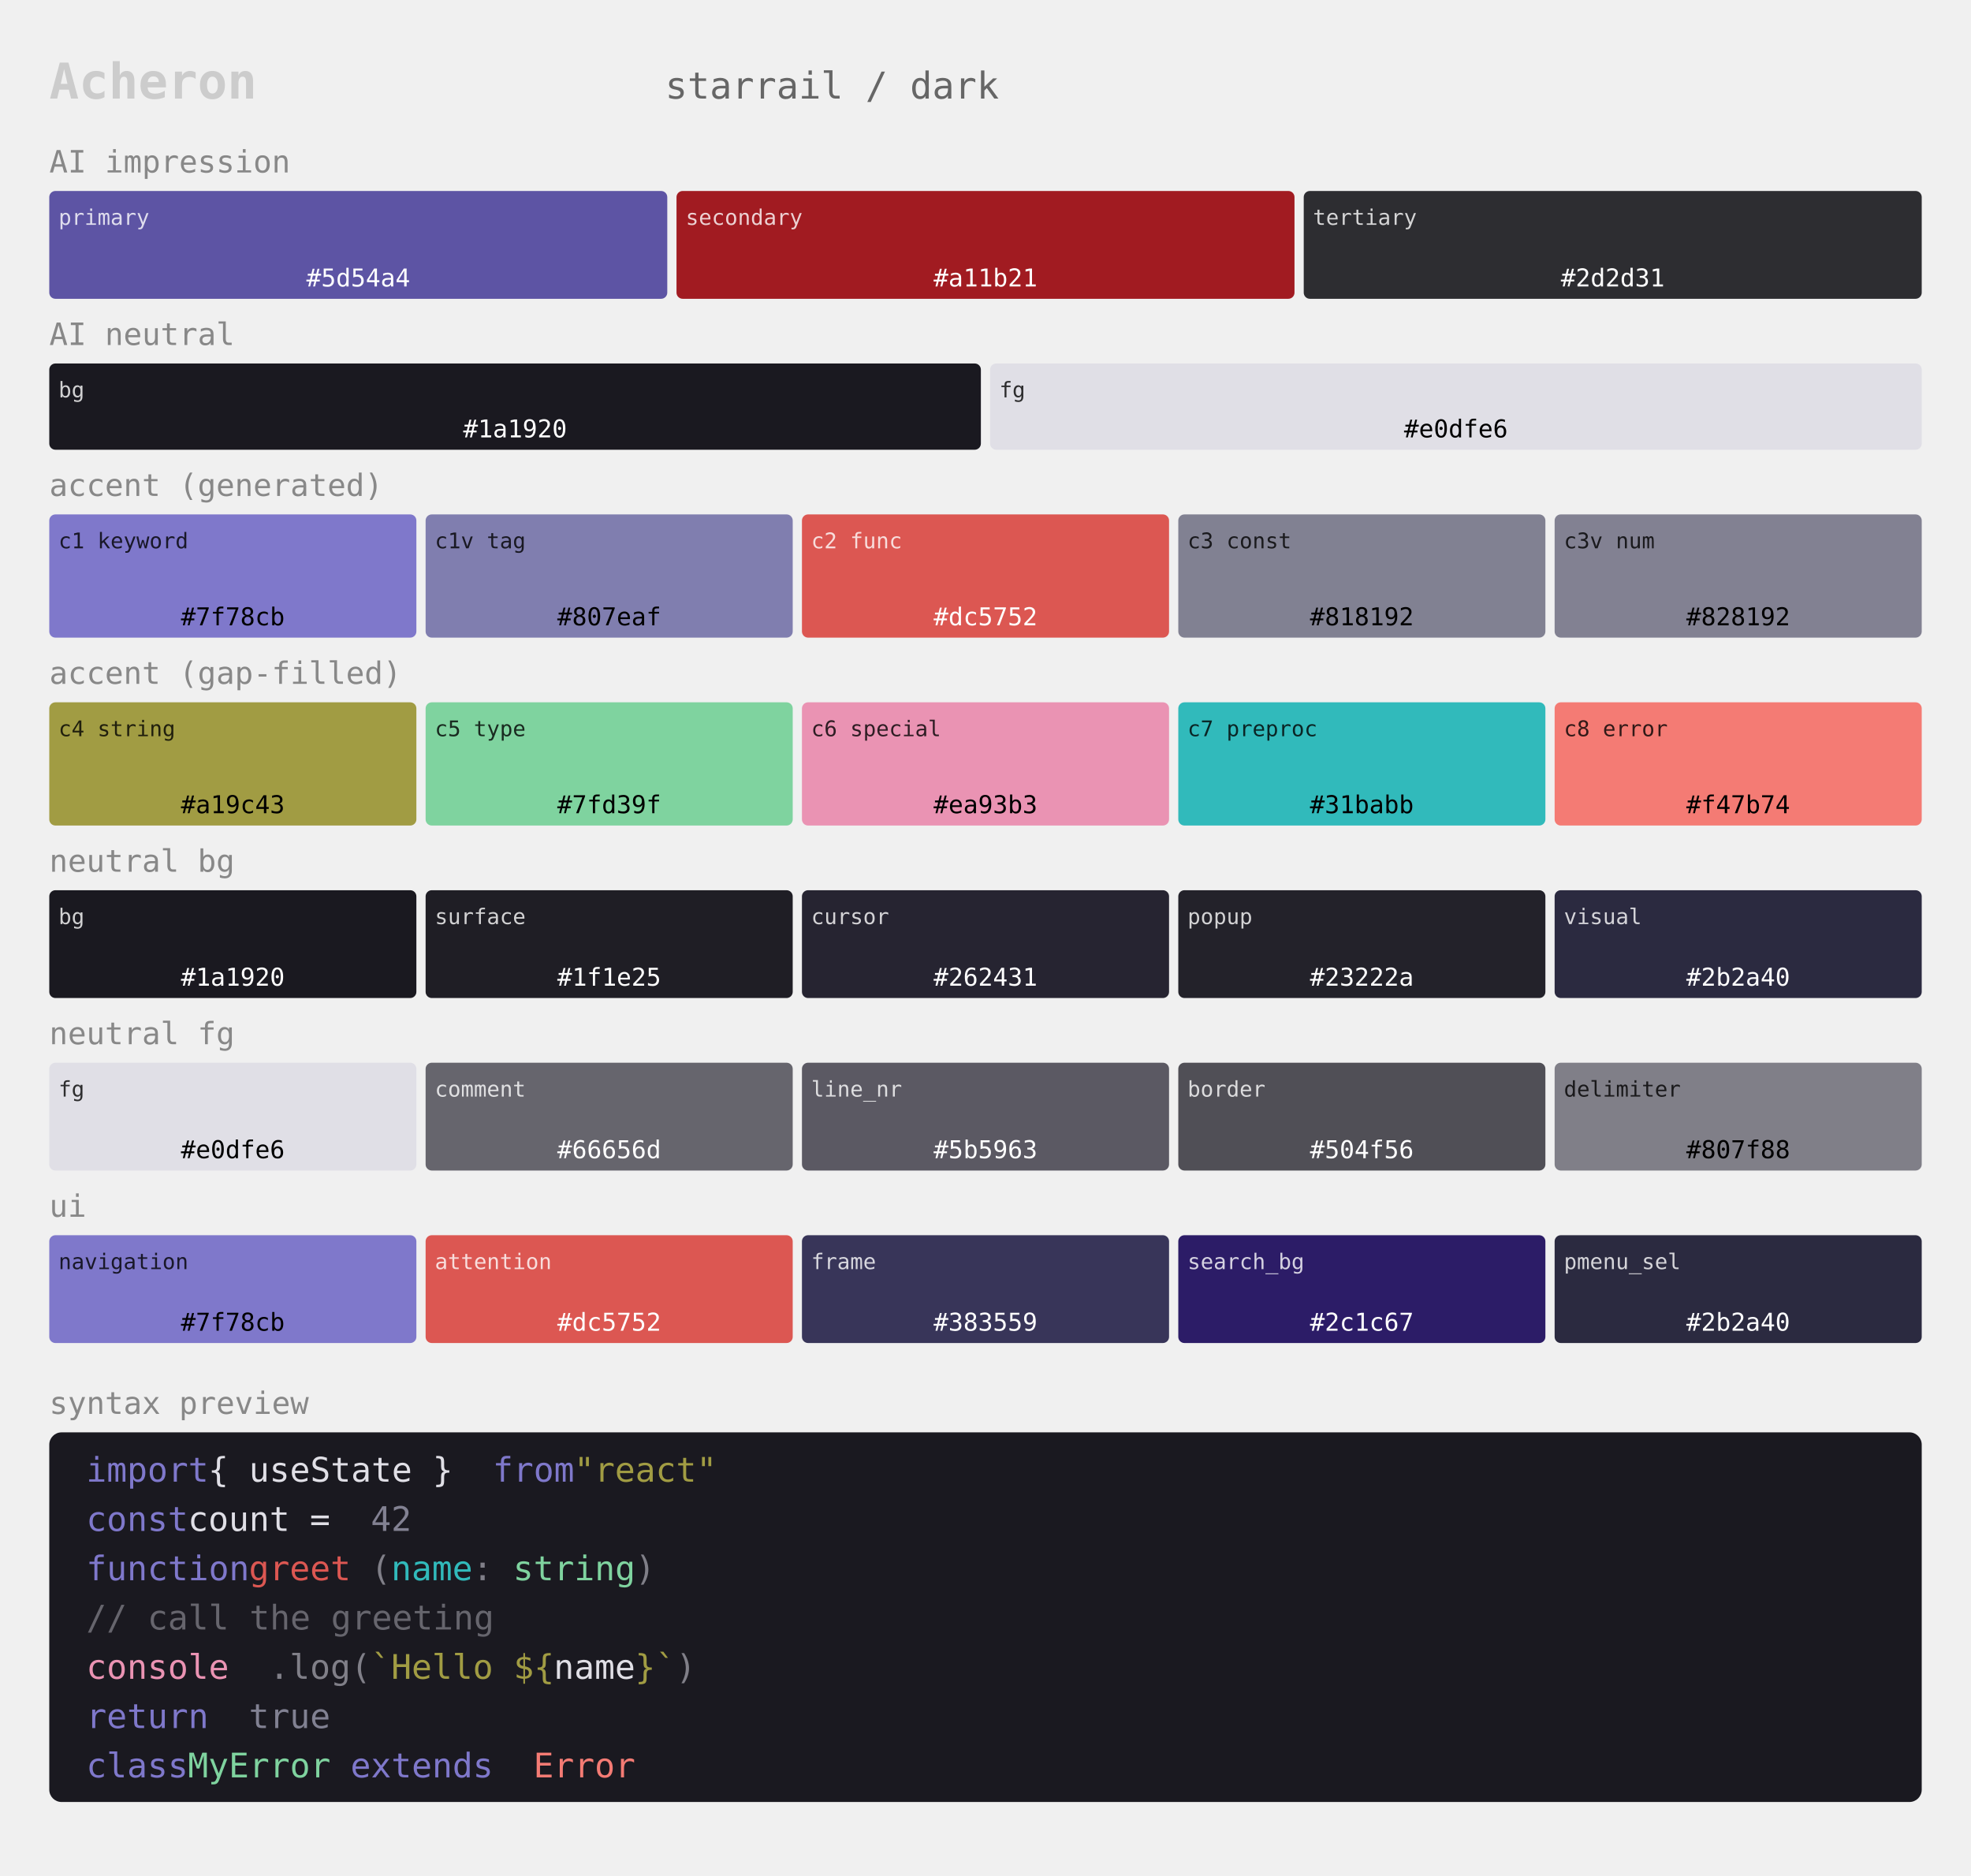
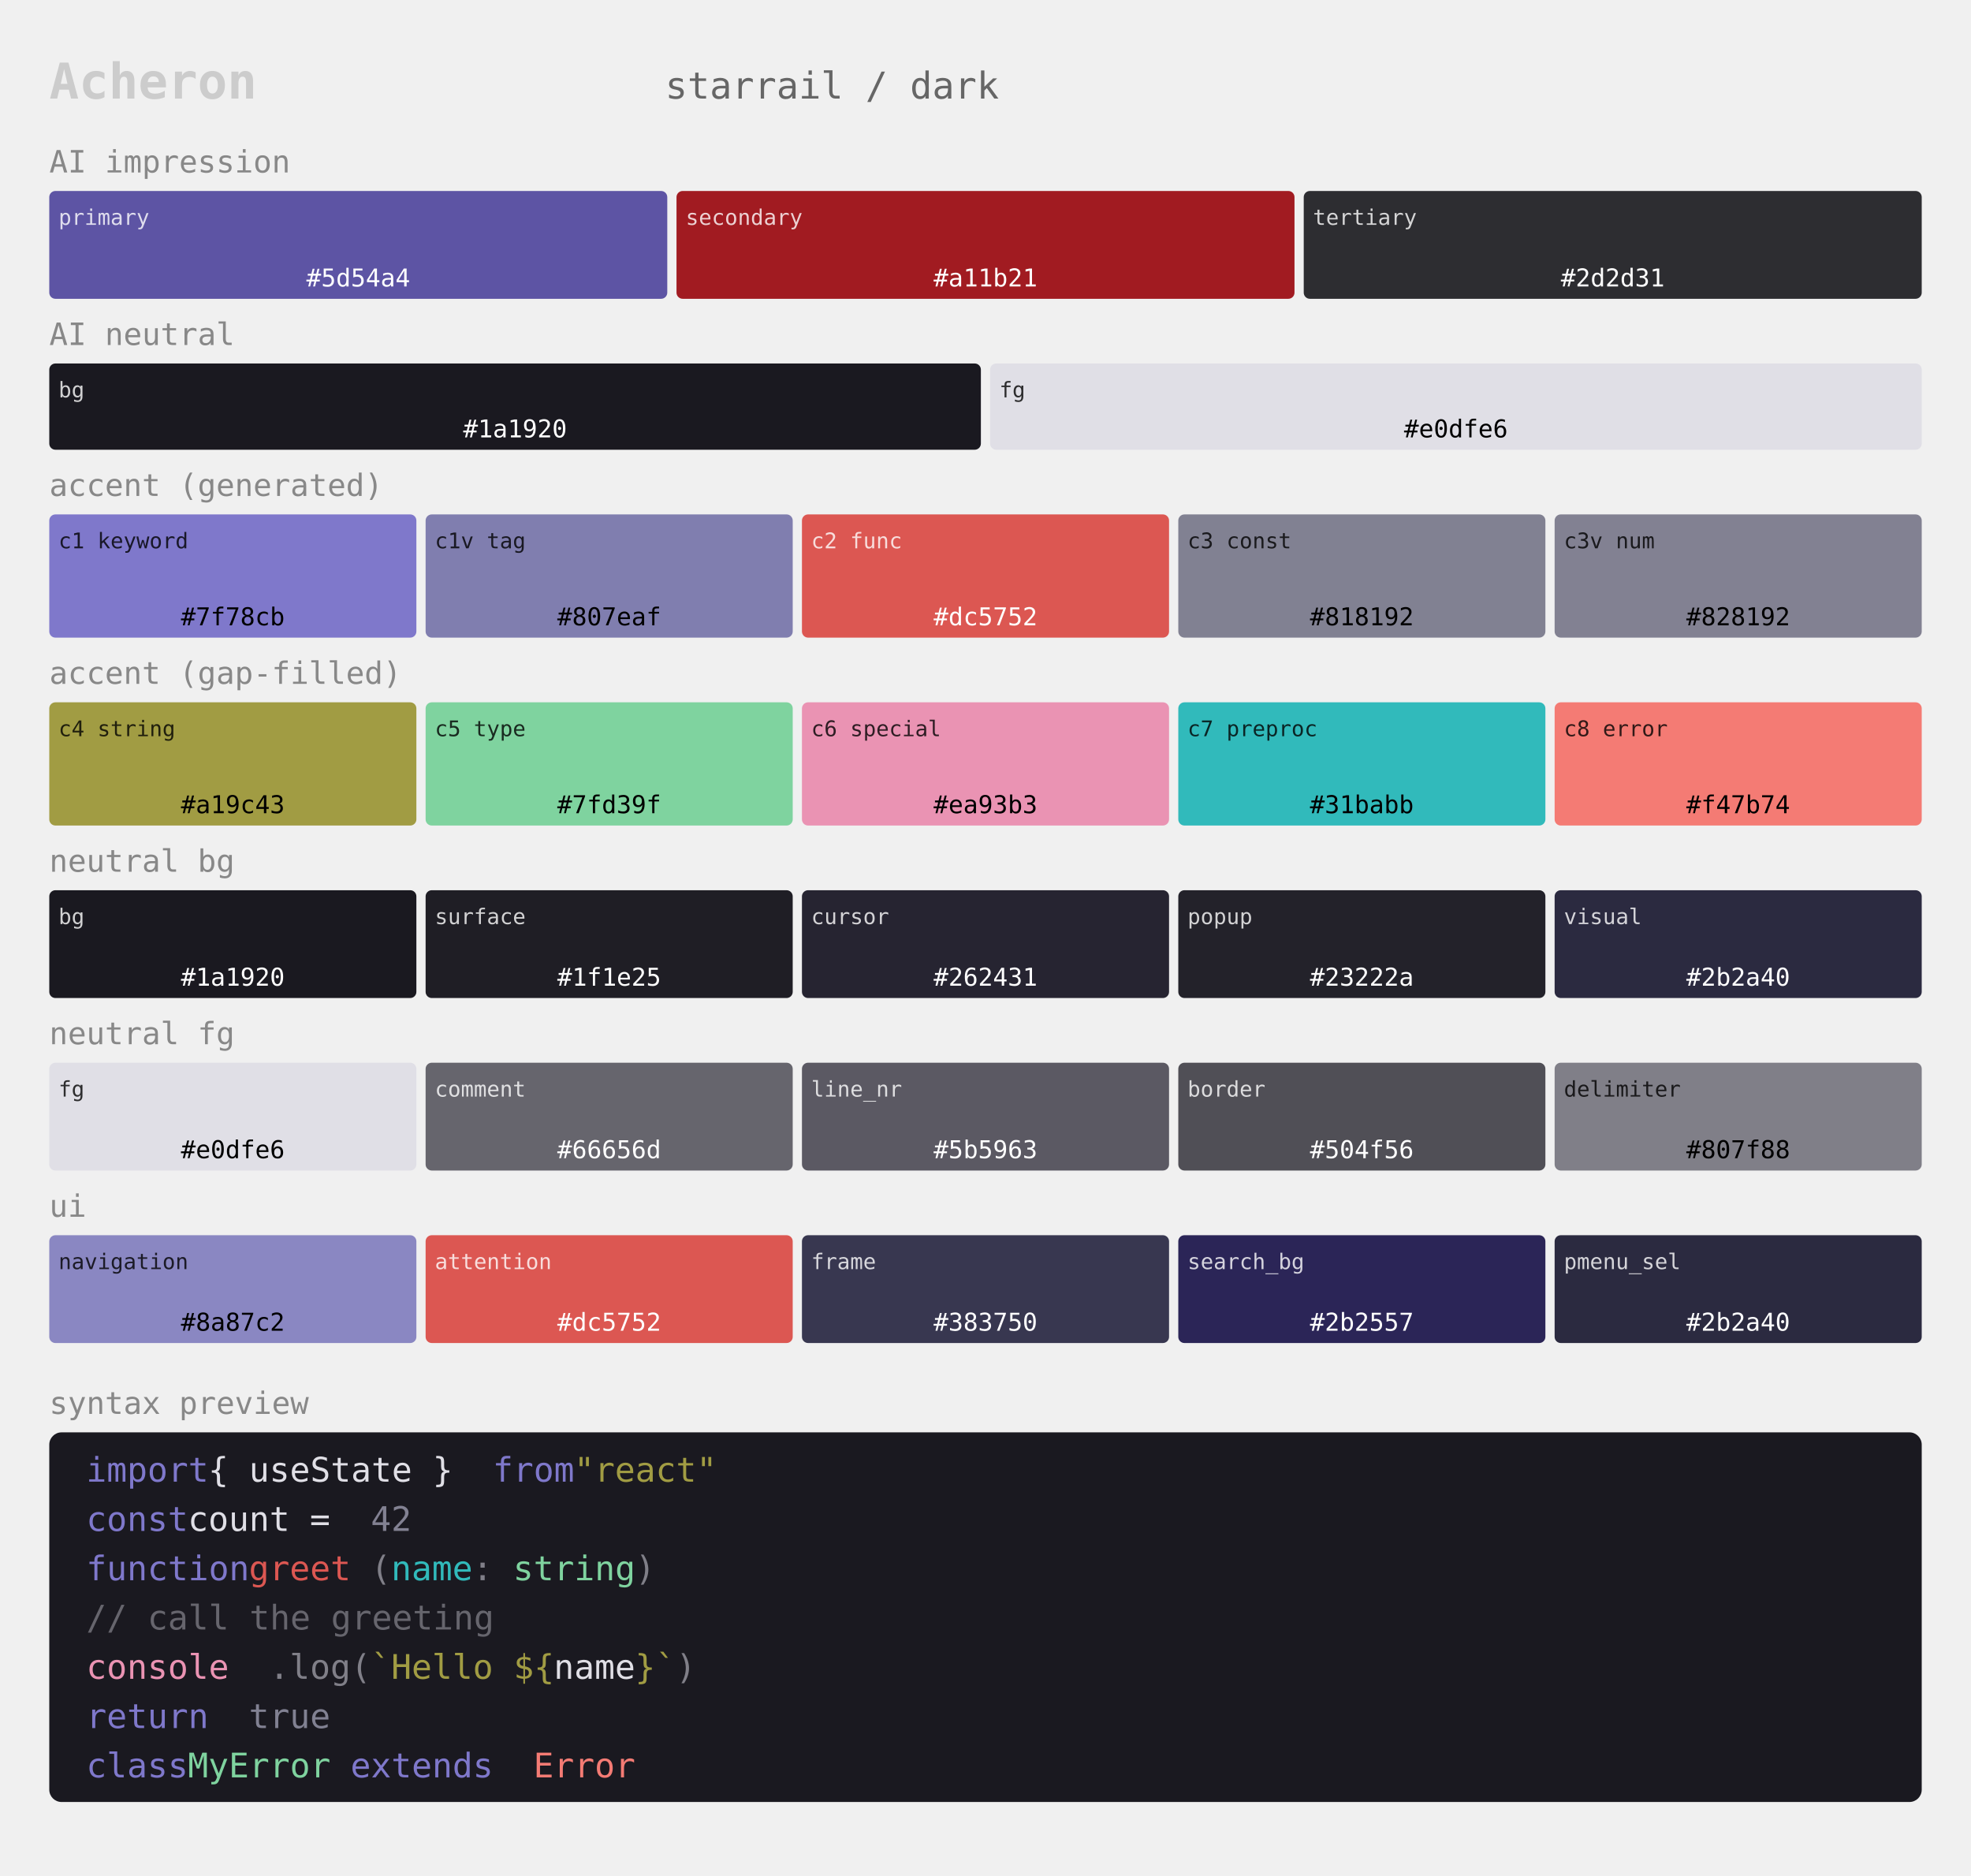
<svg xmlns="http://www.w3.org/2000/svg" width="640" height="609" style="background:#0a0a0a; font-family:ui-monospace,monospace;">
  <text x="16" y="32" fill="#ccc" font-size="16" font-weight="bold">Acheron</text>
  <text x="216" y="32" fill="#666" font-size="12">starrail / dark</text>
  <text x="16" y="56" fill="#888" font-size="10">AI impression</text>
  <rect x="16" y="62" width="200.667" height="35" fill="#5d54a4" rx="2" />
  <text x="19" y="73" fill="#ffffff" font-size="7" opacity="0.8">primary</text>
  <text x="116.333" y="93" fill="#ffffff" font-size="8" text-anchor="middle">#5d54a4</text>
  <rect x="219.667" y="62" width="200.667" height="35" fill="#a11b21" rx="2" />
  <text x="222.667" y="73" fill="#ffffff" font-size="7" opacity="0.8">secondary</text>
  <text x="320" y="93" fill="#ffffff" font-size="8" text-anchor="middle">#a11b21</text>
  <rect x="423.333" y="62" width="200.667" height="35" fill="#2d2d31" rx="2" />
  <text x="426.333" y="73" fill="#ffffff" font-size="7" opacity="0.8">tertiary</text>
  <text x="523.667" y="93" fill="#ffffff" font-size="8" text-anchor="middle">#2d2d31</text>
  <text x="16" y="112" fill="#888" font-size="10">AI neutral</text>
  <rect x="16" y="118" width="302.5" height="28" fill="#1a1920" rx="2" />
  <text x="19" y="129" fill="#ffffff" font-size="7" opacity="0.8">bg</text>
  <text x="167.25" y="142" fill="#ffffff" font-size="8" text-anchor="middle">#1a1920</text>
  <rect x="321.5" y="118" width="302.5" height="28" fill="#e0dfe6" rx="2" />
  <text x="324.5" y="129" fill="#000000" font-size="7" opacity="0.8">fg</text>
  <text x="472.75" y="142" fill="#000000" font-size="8" text-anchor="middle">#e0dfe6</text>
  <text x="16" y="161" fill="#888" font-size="10">accent (generated)</text>
  <rect x="16" y="167" width="119.2" height="40" fill="#7f78cb" rx="2" />
  <text x="19" y="178" fill="#000000" font-size="7" opacity="0.8">c1 keyword</text>
  <text x="75.6" y="203" fill="#000000" font-size="8" text-anchor="middle">#7f78cb</text>
  <rect x="138.2" y="167" width="119.2" height="40" fill="#807eaf" rx="2" />
  <text x="141.2" y="178" fill="#000000" font-size="7" opacity="0.8">c1v tag</text>
  <text x="197.8" y="203" fill="#000000" font-size="8" text-anchor="middle">#807eaf</text>
  <rect x="260.4" y="167" width="119.2" height="40" fill="#dc5752" rx="2" />
  <text x="263.4" y="178" fill="#ffffff" font-size="7" opacity="0.8">c2 func</text>
  <text x="320" y="203" fill="#ffffff" font-size="8" text-anchor="middle">#dc5752</text>
  <rect x="382.6" y="167" width="119.2" height="40" fill="#818192" rx="2" />
  <text x="385.6" y="178" fill="#000000" font-size="7" opacity="0.8">c3 const</text>
  <text x="442.2" y="203" fill="#000000" font-size="8" text-anchor="middle">#818192</text>
  <rect x="504.8" y="167" width="119.2" height="40" fill="#828192" rx="2" />
  <text x="507.8" y="178" fill="#000000" font-size="7" opacity="0.8">c3v num</text>
  <text x="564.4" y="203" fill="#000000" font-size="8" text-anchor="middle">#828192</text>
  <text x="16" y="222" fill="#888" font-size="10">accent (gap-filled)</text>
  <rect x="16" y="228" width="119.2" height="40" fill="#a19c43" rx="2" />
  <text x="19" y="239" fill="#000000" font-size="7" opacity="0.8">c4 string</text>
  <text x="75.6" y="264" fill="#000000" font-size="8" text-anchor="middle">#a19c43</text>
  <rect x="138.2" y="228" width="119.2" height="40" fill="#7fd39f" rx="2" />
  <text x="141.2" y="239" fill="#000000" font-size="7" opacity="0.8">c5 type</text>
  <text x="197.8" y="264" fill="#000000" font-size="8" text-anchor="middle">#7fd39f</text>
  <rect x="260.4" y="228" width="119.2" height="40" fill="#ea93b3" rx="2" />
  <text x="263.4" y="239" fill="#000000" font-size="7" opacity="0.8">c6 special</text>
  <text x="320" y="264" fill="#000000" font-size="8" text-anchor="middle">#ea93b3</text>
  <rect x="382.6" y="228" width="119.2" height="40" fill="#31babb" rx="2" />
  <text x="385.6" y="239" fill="#000000" font-size="7" opacity="0.8">c7 preproc</text>
  <text x="442.2" y="264" fill="#000000" font-size="8" text-anchor="middle">#31babb</text>
  <rect x="504.8" y="228" width="119.2" height="40" fill="#f47b74" rx="2" />
  <text x="507.8" y="239" fill="#000000" font-size="7" opacity="0.8">c8 error</text>
  <text x="564.4" y="264" fill="#000000" font-size="8" text-anchor="middle">#f47b74</text>
  <text x="16" y="283" fill="#888" font-size="10">neutral bg</text>
  <rect x="16" y="289" width="119.2" height="35" fill="#1a1920" rx="2" />
  <text x="19" y="300" fill="#ffffff" font-size="7" opacity="0.8">bg</text>
  <text x="75.6" y="320" fill="#ffffff" font-size="8" text-anchor="middle">#1a1920</text>
  <rect x="138.2" y="289" width="119.2" height="35" fill="#1f1e25" rx="2" />
  <text x="141.2" y="300" fill="#ffffff" font-size="7" opacity="0.8">surface</text>
  <text x="197.8" y="320" fill="#ffffff" font-size="8" text-anchor="middle">#1f1e25</text>
  <rect x="260.4" y="289" width="119.2" height="35" fill="#262431" rx="2" />
  <text x="263.4" y="300" fill="#ffffff" font-size="7" opacity="0.8">cursor</text>
  <text x="320" y="320" fill="#ffffff" font-size="8" text-anchor="middle">#262431</text>
  <rect x="382.6" y="289" width="119.2" height="35" fill="#23222a" rx="2" />
  <text x="385.6" y="300" fill="#ffffff" font-size="7" opacity="0.8">popup</text>
  <text x="442.2" y="320" fill="#ffffff" font-size="8" text-anchor="middle">#23222a</text>
  <rect x="504.8" y="289" width="119.2" height="35" fill="#2b2a40" rx="2" />
  <text x="507.8" y="300" fill="#ffffff" font-size="7" opacity="0.8">visual</text>
  <text x="564.4" y="320" fill="#ffffff" font-size="8" text-anchor="middle">#2b2a40</text>
  <text x="16" y="339" fill="#888" font-size="10">neutral fg</text>
  <rect x="16" y="345" width="119.2" height="35" fill="#e0dfe6" rx="2" />
  <text x="19" y="356" fill="#000000" font-size="7" opacity="0.8">fg</text>
  <text x="75.6" y="376" fill="#000000" font-size="8" text-anchor="middle">#e0dfe6</text>
  <rect x="138.2" y="345" width="119.2" height="35" fill="#66656d" rx="2" />
  <text x="141.2" y="356" fill="#ffffff" font-size="7" opacity="0.8">comment</text>
  <text x="197.8" y="376" fill="#ffffff" font-size="8" text-anchor="middle">#66656d</text>
  <rect x="260.4" y="345" width="119.2" height="35" fill="#5b5963" rx="2" />
  <text x="263.4" y="356" fill="#ffffff" font-size="7" opacity="0.8">line_nr</text>
  <text x="320" y="376" fill="#ffffff" font-size="8" text-anchor="middle">#5b5963</text>
  <rect x="382.6" y="345" width="119.2" height="35" fill="#504f56" rx="2" />
  <text x="385.6" y="356" fill="#ffffff" font-size="7" opacity="0.8">border</text>
  <text x="442.2" y="376" fill="#ffffff" font-size="8" text-anchor="middle">#504f56</text>
  <rect x="504.8" y="345" width="119.2" height="35" fill="#807f88" rx="2" />
  <text x="507.8" y="356" fill="#000000" font-size="7" opacity="0.8">delimiter</text>
  <text x="564.4" y="376" fill="#000000" font-size="8" text-anchor="middle">#807f88</text>
  <text x="16" y="395" fill="#888" font-size="10">ui</text>
-   <rect x="16" y="401" width="119.2" height="35" fill="#7f78cb" rx="2" />
+   <rect x="16" y="401" width="119.2" height="35" fill="#8a87c2" rx="2" />
  <text x="19" y="412" fill="#000000" font-size="7" opacity="0.8">navigation</text>
-   <text x="75.6" y="432" fill="#000000" font-size="8" text-anchor="middle">#7f78cb</text>
+   <text x="75.6" y="432" fill="#000000" font-size="8" text-anchor="middle">#8a87c2</text>
  <rect x="138.2" y="401" width="119.2" height="35" fill="#dc5752" rx="2" />
  <text x="141.2" y="412" fill="#ffffff" font-size="7" opacity="0.8">attention</text>
  <text x="197.8" y="432" fill="#ffffff" font-size="8" text-anchor="middle">#dc5752</text>
-   <rect x="260.4" y="401" width="119.2" height="35" fill="#383559" rx="2" />
+   <rect x="260.4" y="401" width="119.2" height="35" fill="#383750" rx="2" />
  <text x="263.4" y="412" fill="#ffffff" font-size="7" opacity="0.8">frame</text>
-   <text x="320" y="432" fill="#ffffff" font-size="8" text-anchor="middle">#383559</text>
-   <rect x="382.6" y="401" width="119.2" height="35" fill="#2c1c67" rx="2" />
+   <text x="320" y="432" fill="#ffffff" font-size="8" text-anchor="middle">#383750</text>
+   <rect x="382.6" y="401" width="119.2" height="35" fill="#2b2557" rx="2" />
  <text x="385.6" y="412" fill="#ffffff" font-size="7" opacity="0.8">search_bg</text>
-   <text x="442.2" y="432" fill="#ffffff" font-size="8" text-anchor="middle">#2c1c67</text>
+   <text x="442.2" y="432" fill="#ffffff" font-size="8" text-anchor="middle">#2b2557</text>
  <rect x="504.8" y="401" width="119.2" height="35" fill="#2b2a40" rx="2" />
  <text x="507.8" y="412" fill="#ffffff" font-size="7" opacity="0.8">pmenu_sel</text>
  <text x="564.4" y="432" fill="#ffffff" font-size="8" text-anchor="middle">#2b2a40</text>
  <text x="16" y="459" fill="#888" font-size="10">syntax preview</text>
  <rect x="16" y="465" width="608" height="120" fill="#1a1920" rx="4" />
  <text x="28" y="481" fill="#7f78cb" font-size="11" font-family="monospace">import</text>
  <text x="67.6" y="481" fill="#e0dfe6" font-size="11" font-family="monospace"> { useState } </text>
  <text x="160" y="481" fill="#7f78cb" font-size="11" font-family="monospace">from</text>
  <text x="186.4" y="481" fill="#a19c43" font-size="11" font-family="monospace"> "react"</text>
  <text x="28" y="497" fill="#7f78cb" font-size="11" font-family="monospace">const</text>
  <text x="61" y="497" fill="#e0dfe6" font-size="11" font-family="monospace"> count</text>
  <text x="100.6" y="497" fill="#e0dfe6" font-size="11" font-family="monospace"> = </text>
  <text x="120.4" y="497" fill="#828192" font-size="11" font-family="monospace">42</text>
  <text x="28" y="513" fill="#7f78cb" font-size="11" font-family="monospace">function</text>
  <text x="80.8" y="513" fill="#dc5752" font-size="11" font-family="monospace"> greet</text>
  <text x="120.4" y="513" fill="#807f88" font-size="11" font-family="monospace">(</text>
  <text x="127" y="513" fill="#31babb" font-size="11" font-family="monospace">name</text>
  <text x="153.4" y="513" fill="#807f88" font-size="11" font-family="monospace">: </text>
  <text x="166.6" y="513" fill="#7fd39f" font-size="11" font-family="monospace">string</text>
  <text x="206.2" y="513" fill="#807f88" font-size="11" font-family="monospace">)</text>
  <text x="28" y="529" fill="#66656d" font-size="11" font-family="monospace">  // call the greeting</text>
  <text x="28" y="545" fill="#ea93b3" font-size="11" font-family="monospace">  console</text>
  <text x="87.4" y="545" fill="#807f88" font-size="11" font-family="monospace">.log(</text>
  <text x="120.4" y="545" fill="#a19c43" font-size="11" font-family="monospace">`Hello ${</text>
  <text x="179.8" y="545" fill="#e0dfe6" font-size="11" font-family="monospace">name</text>
  <text x="206.2" y="545" fill="#a19c43" font-size="11" font-family="monospace">}`</text>
  <text x="219.4" y="545" fill="#807f88" font-size="11" font-family="monospace">)</text>
  <text x="28" y="561" fill="#7f78cb" font-size="11" font-family="monospace">  return</text>
  <text x="80.8" y="561" fill="#818192" font-size="11" font-family="monospace"> true</text>
  <text x="28" y="577" fill="#7f78cb" font-size="11" font-family="monospace">class</text>
  <text x="61" y="577" fill="#7fd39f" font-size="11" font-family="monospace"> MyError</text>
  <text x="113.8" y="577" fill="#7f78cb" font-size="11" font-family="monospace"> extends </text>
  <text x="173.2" y="577" fill="#f47b74" font-size="11" font-family="monospace">Error</text>
</svg>
